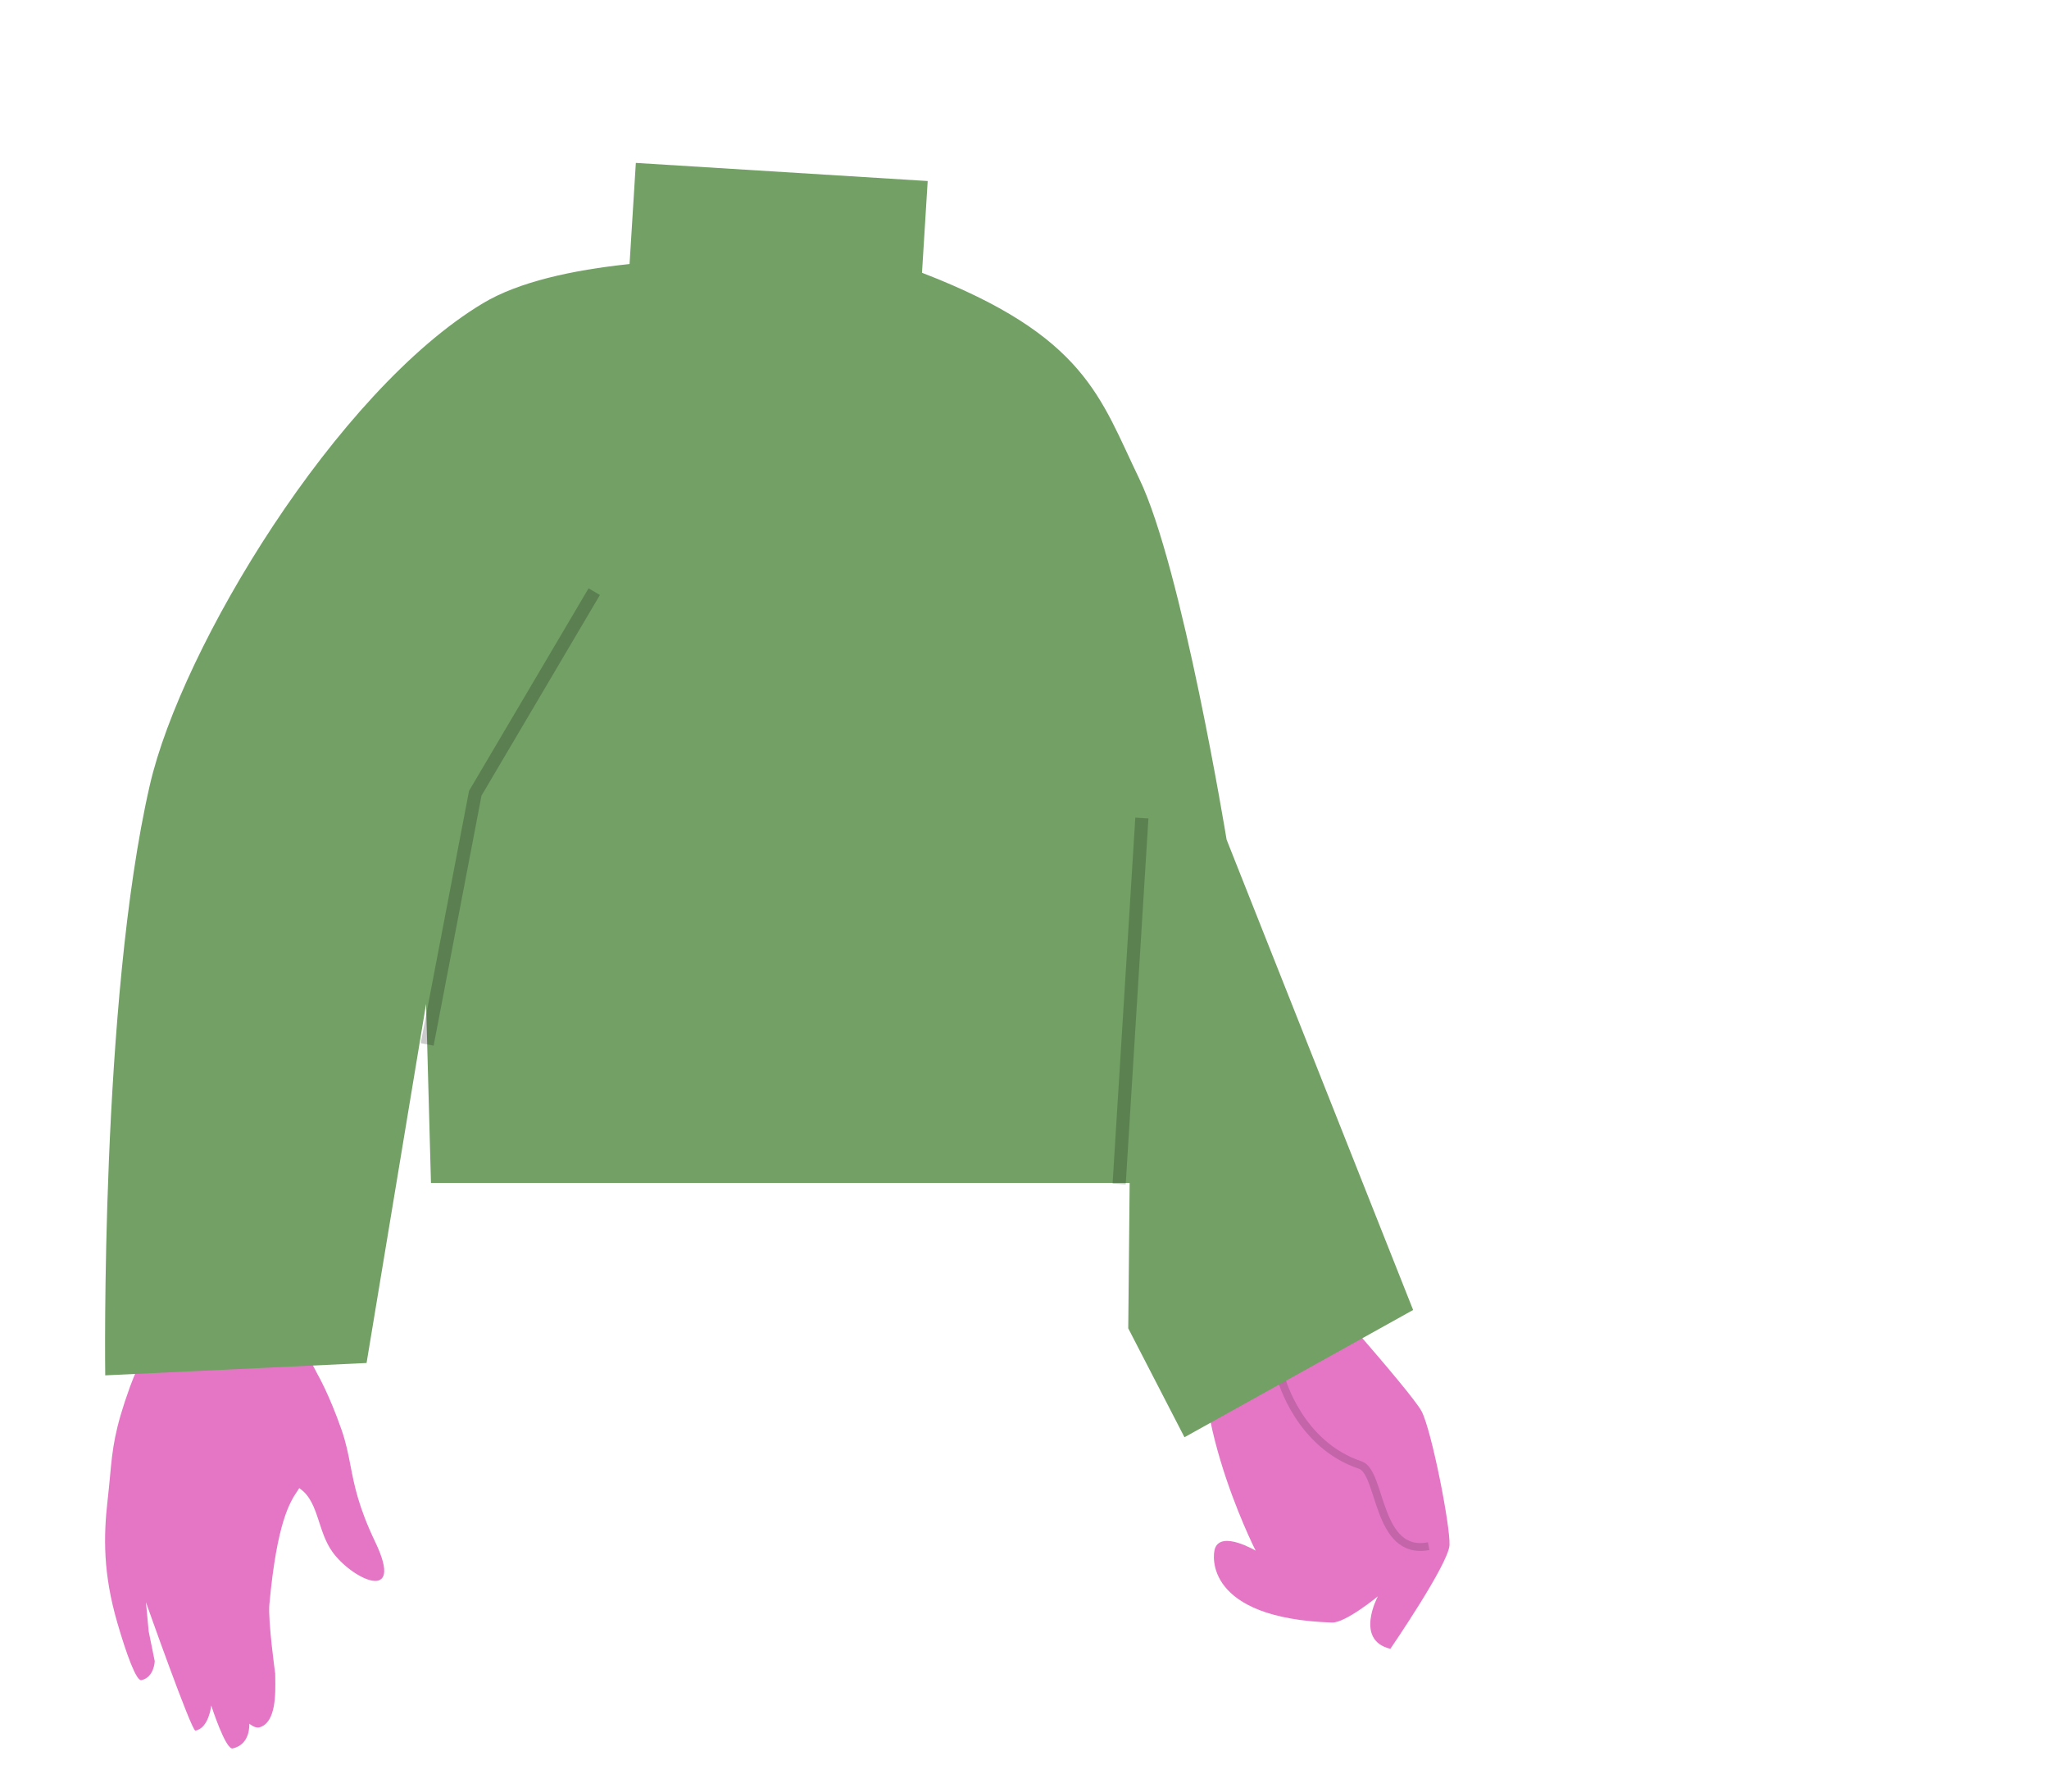
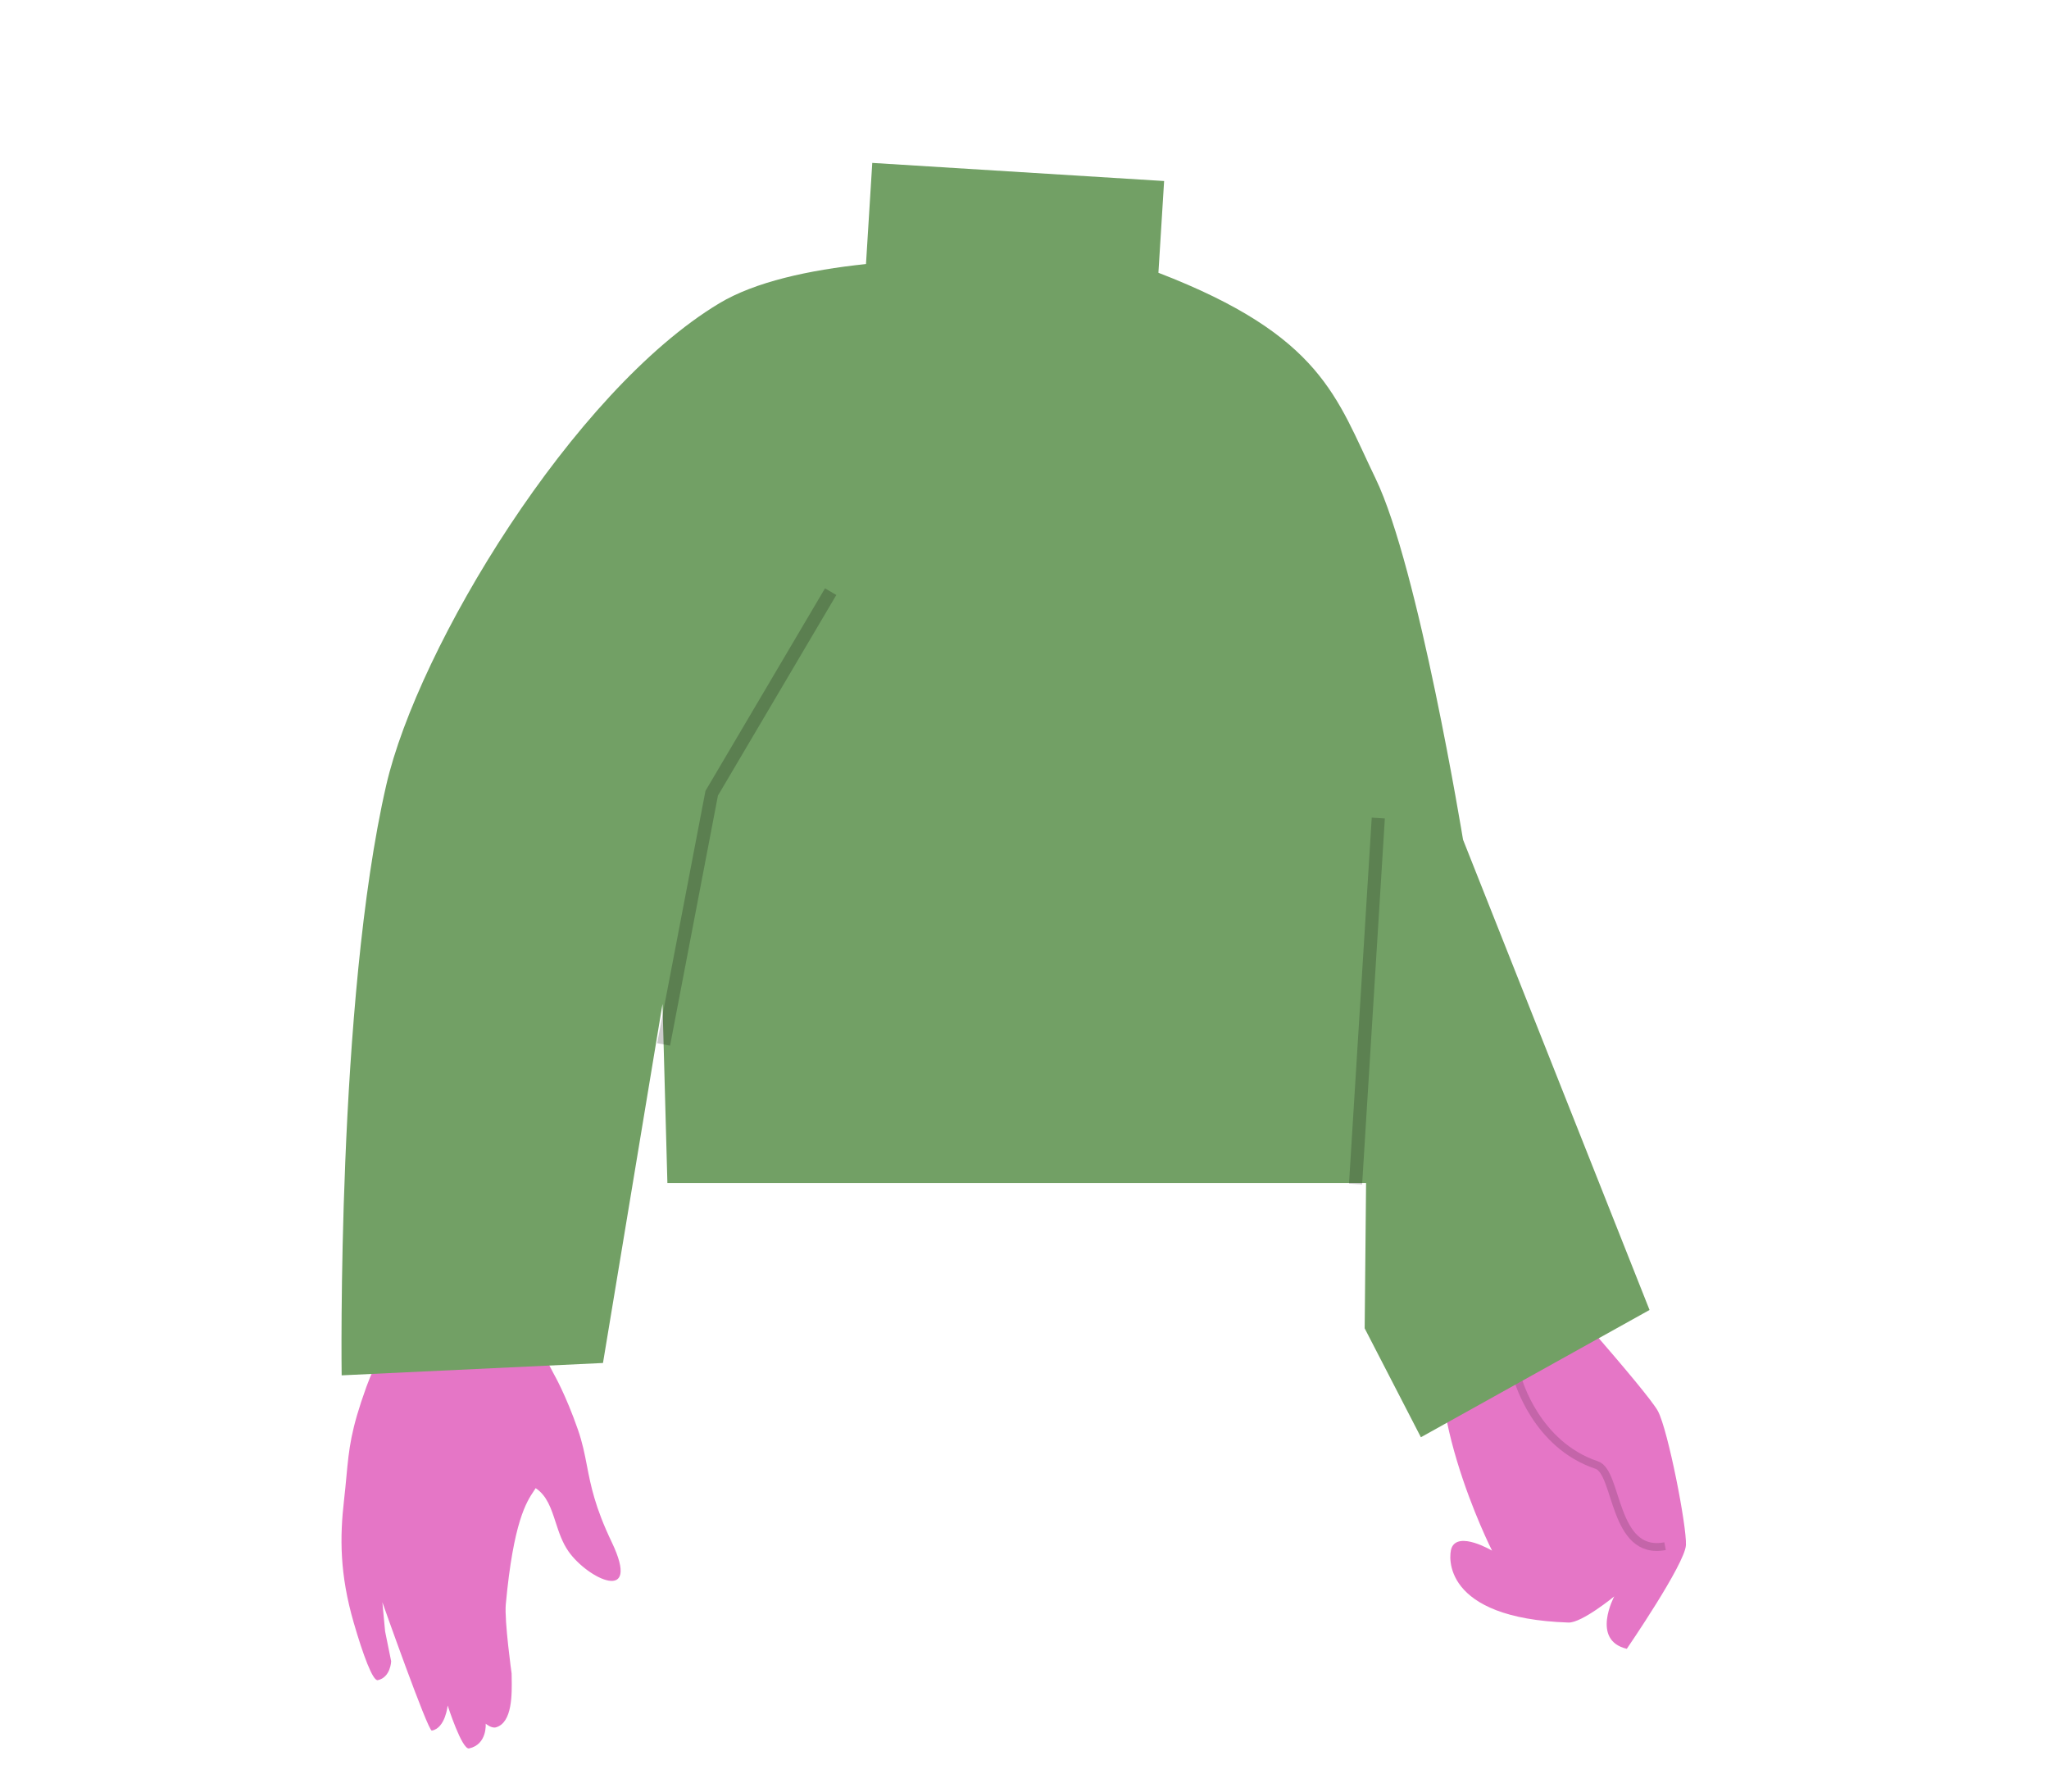
- <svg xmlns="http://www.w3.org/2000/svg" width="780" height="682" viewBox="0 0 780 682" fill="none">
+ <svg xmlns="http://www.w3.org/2000/svg" width="780" height="682" viewBox="-50 0 700 682" fill="none">
  <g id="Man / Body / 4">
    <g id="Group 17">
      <g id="Hands">
        <path id="Hands_2" fill-rule="evenodd" clip-rule="evenodd" d="M494.328 481.655C494.328 481.655 467.388 484.947 462.262 496.673C447.594 530.211 477.986 590.171 477.986 590.171C477.986 590.171 465.11 582.531 462.548 589.213C461.404 592.185 458.82 615.939 507.062 617.539C512.186 617.709 524.508 607.577 524.508 607.577C524.508 607.577 515.524 624.257 529.28 627.535C529.28 627.535 551.45 595.235 551.79 588.047C552.128 580.859 545.012 544.475 541.164 537.127C537.318 529.779 494.328 481.655 494.328 481.655ZM120.881 523.046L112.135 506.346L62.847 500.828C59.289 506.328 52.577 519.228 49.495 527.764C43.528 544.298 42.877 551.238 41.873 561.969C41.62 564.667 41.345 567.605 40.957 570.996C39.361 584.958 39.251 598.998 44.679 617.682C48.169 629.688 51.893 639.896 53.833 639.466C58.719 638.384 58.905 632.264 58.905 632.264L56.601 620.896L55.557 609.796C55.557 609.796 72.913 658.94 74.383 658.67C79.583 657.712 80.413 649.098 80.413 649.098C80.413 649.098 85.847 666.06 88.587 665.446C95.549 663.882 94.889 656.026 94.889 656.026C94.889 656.026 97.087 657.902 98.775 657.428C105.084 655.652 104.893 644.758 104.781 638.374C104.772 637.864 104.763 637.382 104.759 636.936C104.759 636.936 101.969 616.844 102.539 610.652C105.444 579.097 110.454 571.593 113.199 567.48C113.458 567.092 113.698 566.733 113.913 566.388C118.222 569.248 119.818 574.148 121.513 579.349C122.745 583.131 124.028 587.073 126.445 590.506C133.803 600.954 154.319 610.824 142.849 586.888C136.48 573.595 134.896 565.418 133.426 557.827C132.564 553.375 131.741 549.125 130.015 544.162C125.343 530.738 120.881 523.046 120.881 523.046Z" fill="#E576C6" />
      </g>
      <path id="Stroke 4" opacity="0.145" d="M487.836 524.984C487.836 524.984 494.606 549.85 517.84 557.6C525.962 560.31 523.934 592.294 543.846 588.468" stroke="black" stroke-width="3" />
      <g id="Sweater">
        <path id="Sweater_2" d="M239.658 100.492L242.049 62.001L353.147 68.899L350.979 103.818C413.325 127.829 418.711 151.281 433.639 182.11C449.987 215.876 466.937 319.572 466.937 319.572L537.937 498.572L450.897 547.012L429.493 505.558L430.029 450.24L164.059 450.232L162.199 382.112L139.539 518.752L40.059 523.452C40.059 523.452 38.089 381.148 57.031 298.826C69.089 246.388 128.009 148.95 183.801 115.444C197.425 107.261 217.876 102.778 239.658 100.492Z" fill="#72A065" />
      </g>
      <path id="Stroke 11" opacity="0.204" d="M162.619 397.5L180.927 301.904L226.211 225.186" stroke="black" stroke-width="5" />
      <path id="Stroke 13" opacity="0.199" d="M426.029 450.64L434.679 311.344" stroke="black" stroke-width="5" />
    </g>
  </g>
</svg>
